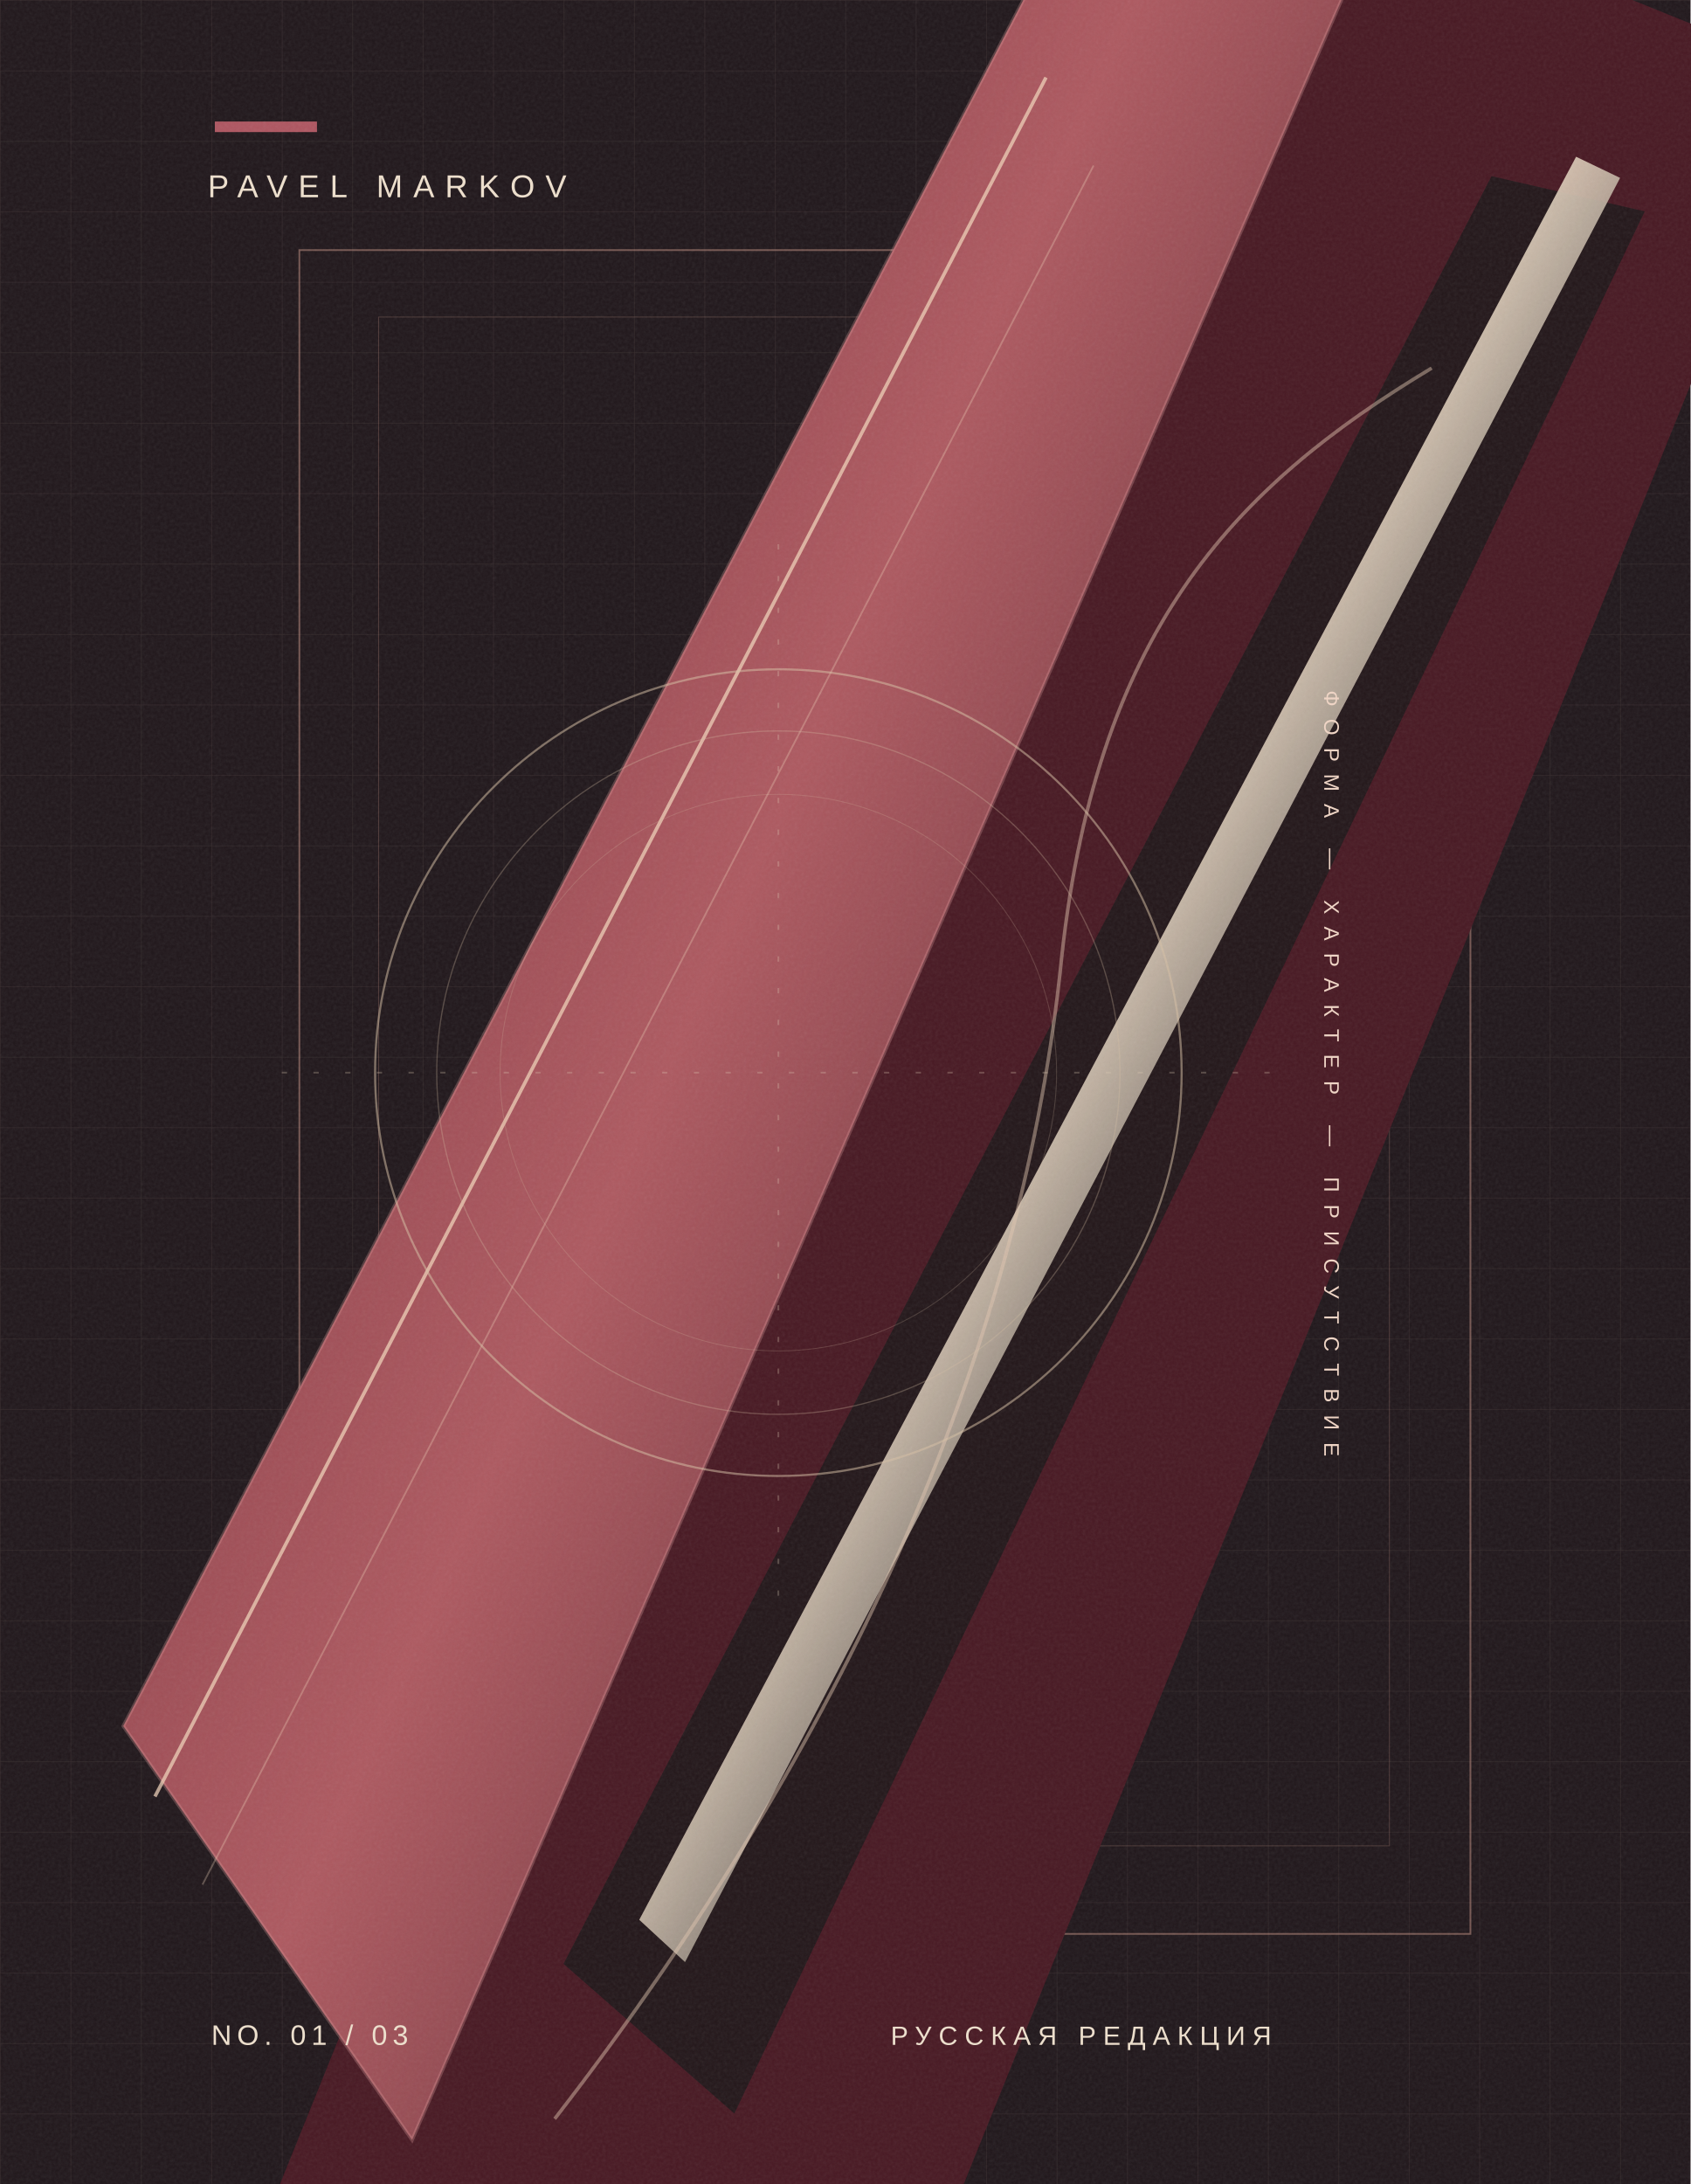
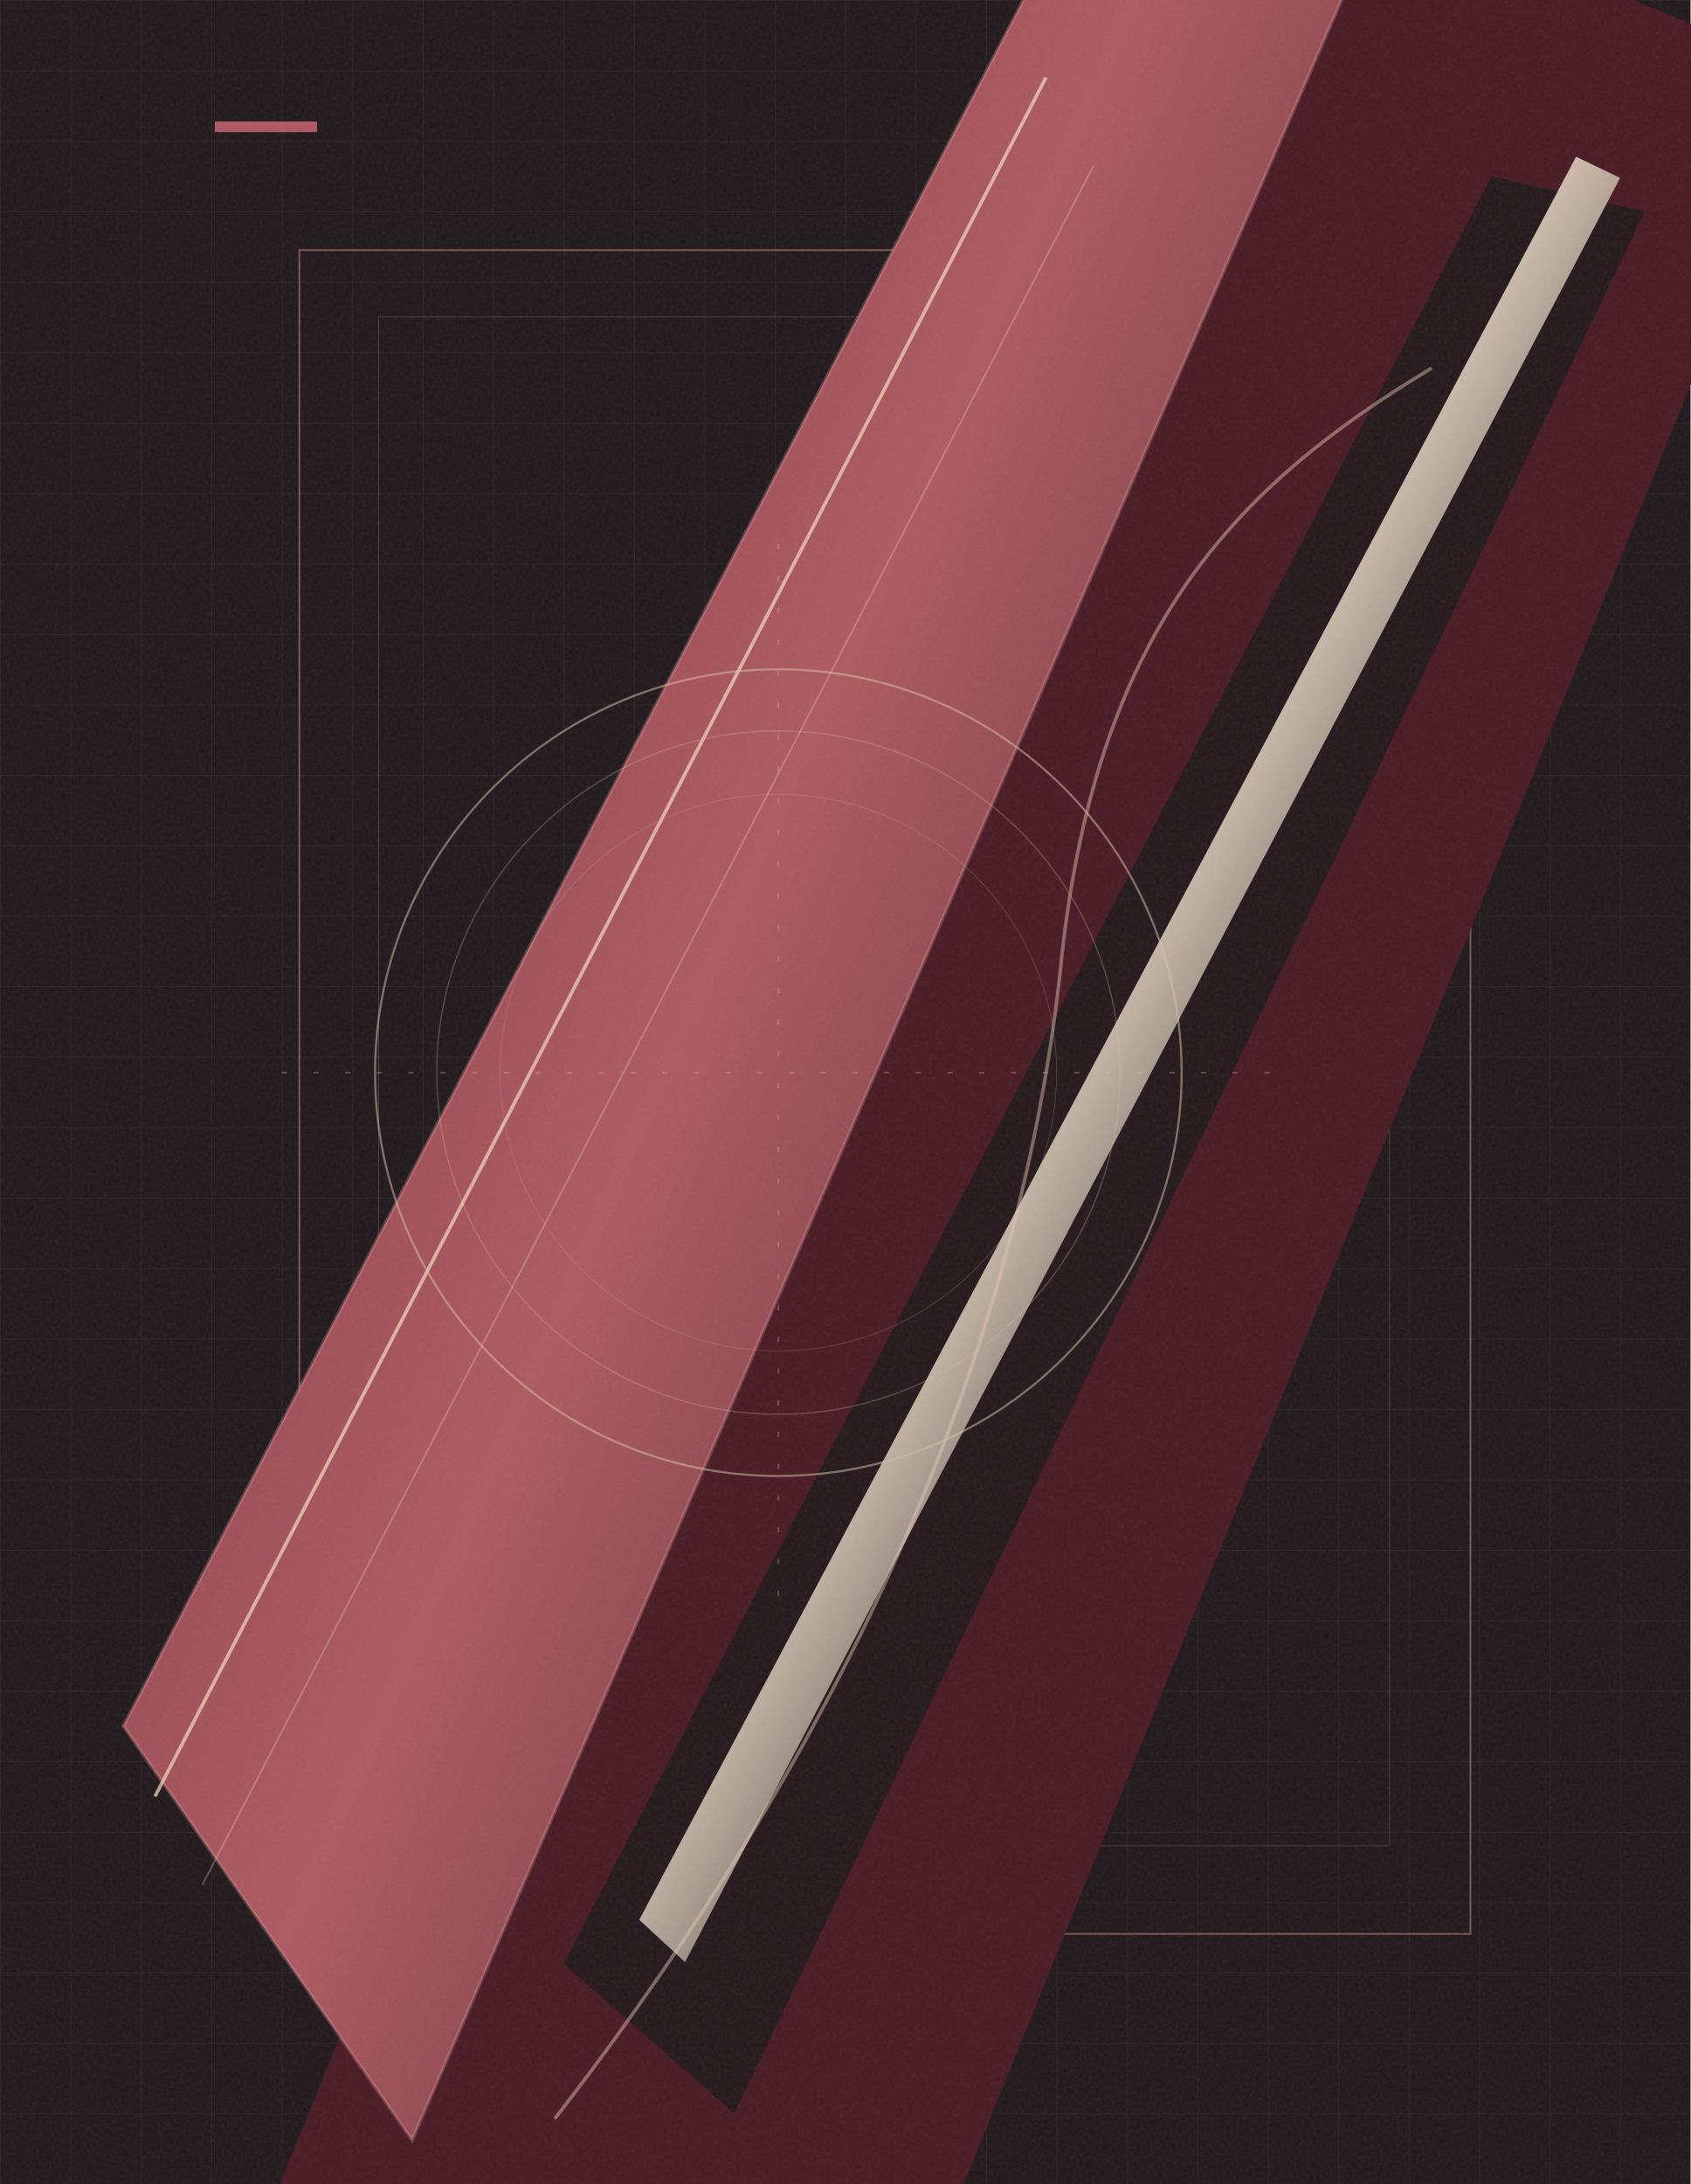
<svg xmlns="http://www.w3.org/2000/svg" viewBox="0 0 960 1240" role="img" aria-labelledby="t d">
  <defs>
    <linearGradient id="br" x1="0" y1="0" x2="1" y2=".8">
      <stop stop-color="#6c2733" />
      <stop offset=".52" stop-color="#ad5960" />
      <stop offset="1" stop-color="#3a1821" />
    </linearGradient>
    <linearGradient id="metal" x1="0" y1="0" x2="1" y2="1">
      <stop stop-color="#e7d2b6" />
      <stop offset=".26" stop-color="#ad9d8d" />
      <stop offset=".45" stop-color="#f5e3cc" />
      <stop offset=".62" stop-color="#4e4947" />
      <stop offset="1" stop-color="#d0b8a5" />
    </linearGradient>
    <pattern id="grid" width="40" height="40" patternUnits="userSpaceOnUse">
      <path d="M40 0H0V40" fill="none" stroke="#d8bdab" stroke-opacity=".11" stroke-width=".6" />
    </pattern>
    <filter id="noise">
      <feTurbulence type="fractalNoise" baseFrequency=".55" numOctaves="2" seed="11" stitchTiles="stitch" />
      <feColorMatrix type="saturate" values="0" />
      <feComponentTransfer>
        <feFuncA type="linear" slope=".14" />
      </feComponentTransfer>
    </filter>
  </defs>
  <rect width="960" height="1240" fill="#20171b" />
  <rect width="960" height="1240" fill="url(#grid)" />
  <path d="M170 142H835V1098H170Z" fill="none" stroke="#b98a7d" stroke-width="1" opacity=".56" />
  <path d="M215 180H789V1048H215Z" fill="none" stroke="#b98a7d" stroke-width=".5" opacity=".3" />
  <rect x="660" y="-100" width="360" height="1570" fill="#481923" transform="rotate(22 660 0)" />
  <path d="M70 980 675 -180 840 -180 234 1215Z" fill="url(#br)" stroke="#e6a3a1" stroke-opacity=".28" stroke-width="2" />
  <path d="M320 1115 847 100 934 120 417 1200Z" fill="#21171a" opacity=".94" />
  <path d="M363 1090 895 89 920 101 389 1114Z" fill="url(#metal)" opacity=".9" />
  <path d="M88 1020 594 44" fill="none" stroke="#f3d6bb" stroke-width="2" opacity=".72" />
  <path d="M115 1070 621 94" fill="none" stroke="#f3d6bb" stroke-width="1" opacity=".3" />
  <path d="M315 1203C480 990 578 770 602 552c19-193 98-275 211-343" fill="none" stroke="#e5c8b2" stroke-width="2" opacity=".45" />
  <circle cx="442" cy="609" r="229" fill="none" stroke="#d7c0a4" stroke-width="1.2" opacity=".52" />
  <circle cx="442" cy="609" r="194" fill="none" stroke="#d7c0a4" stroke-width=".7" opacity=".3" />
  <circle cx="442" cy="609" r="158" fill="none" stroke="#d7c0a4" stroke-width=".5" opacity=".22" />
  <path d="M442 309V910 M160 609H725" stroke="#e0cbb5" stroke-width="1" opacity=".28" stroke-dasharray="3 15" />
  <rect x="122" y="69" width="58" height="6" fill="#ae5661" />
-   <g font-family="Arial, sans-serif" fill="#eee0cd">
-     <text x="118" y="112" font-size="18" letter-spacing="6">PAVEL MARKOV</text>
-     <text x="722" y="1161" font-size="15" letter-spacing="4" text-anchor="end">РУССКАЯ РЕДАКЦИЯ</text>
-     <text x="120" y="1161" font-size="16" letter-spacing="3">NO. 01 / 03</text>
-   </g>
-   <g transform="translate(752 392) rotate(90)" fill="#f0d5c5">
-     <text font-family="Arial, sans-serif" font-size="12" letter-spacing="7">ФОРМА — ХАРАКТЕР — ПРИСУТСТВИЕ</text>
-   </g>
  <rect width="960" height="1240" filter="url(#noise)" opacity=".6" />
</svg>
